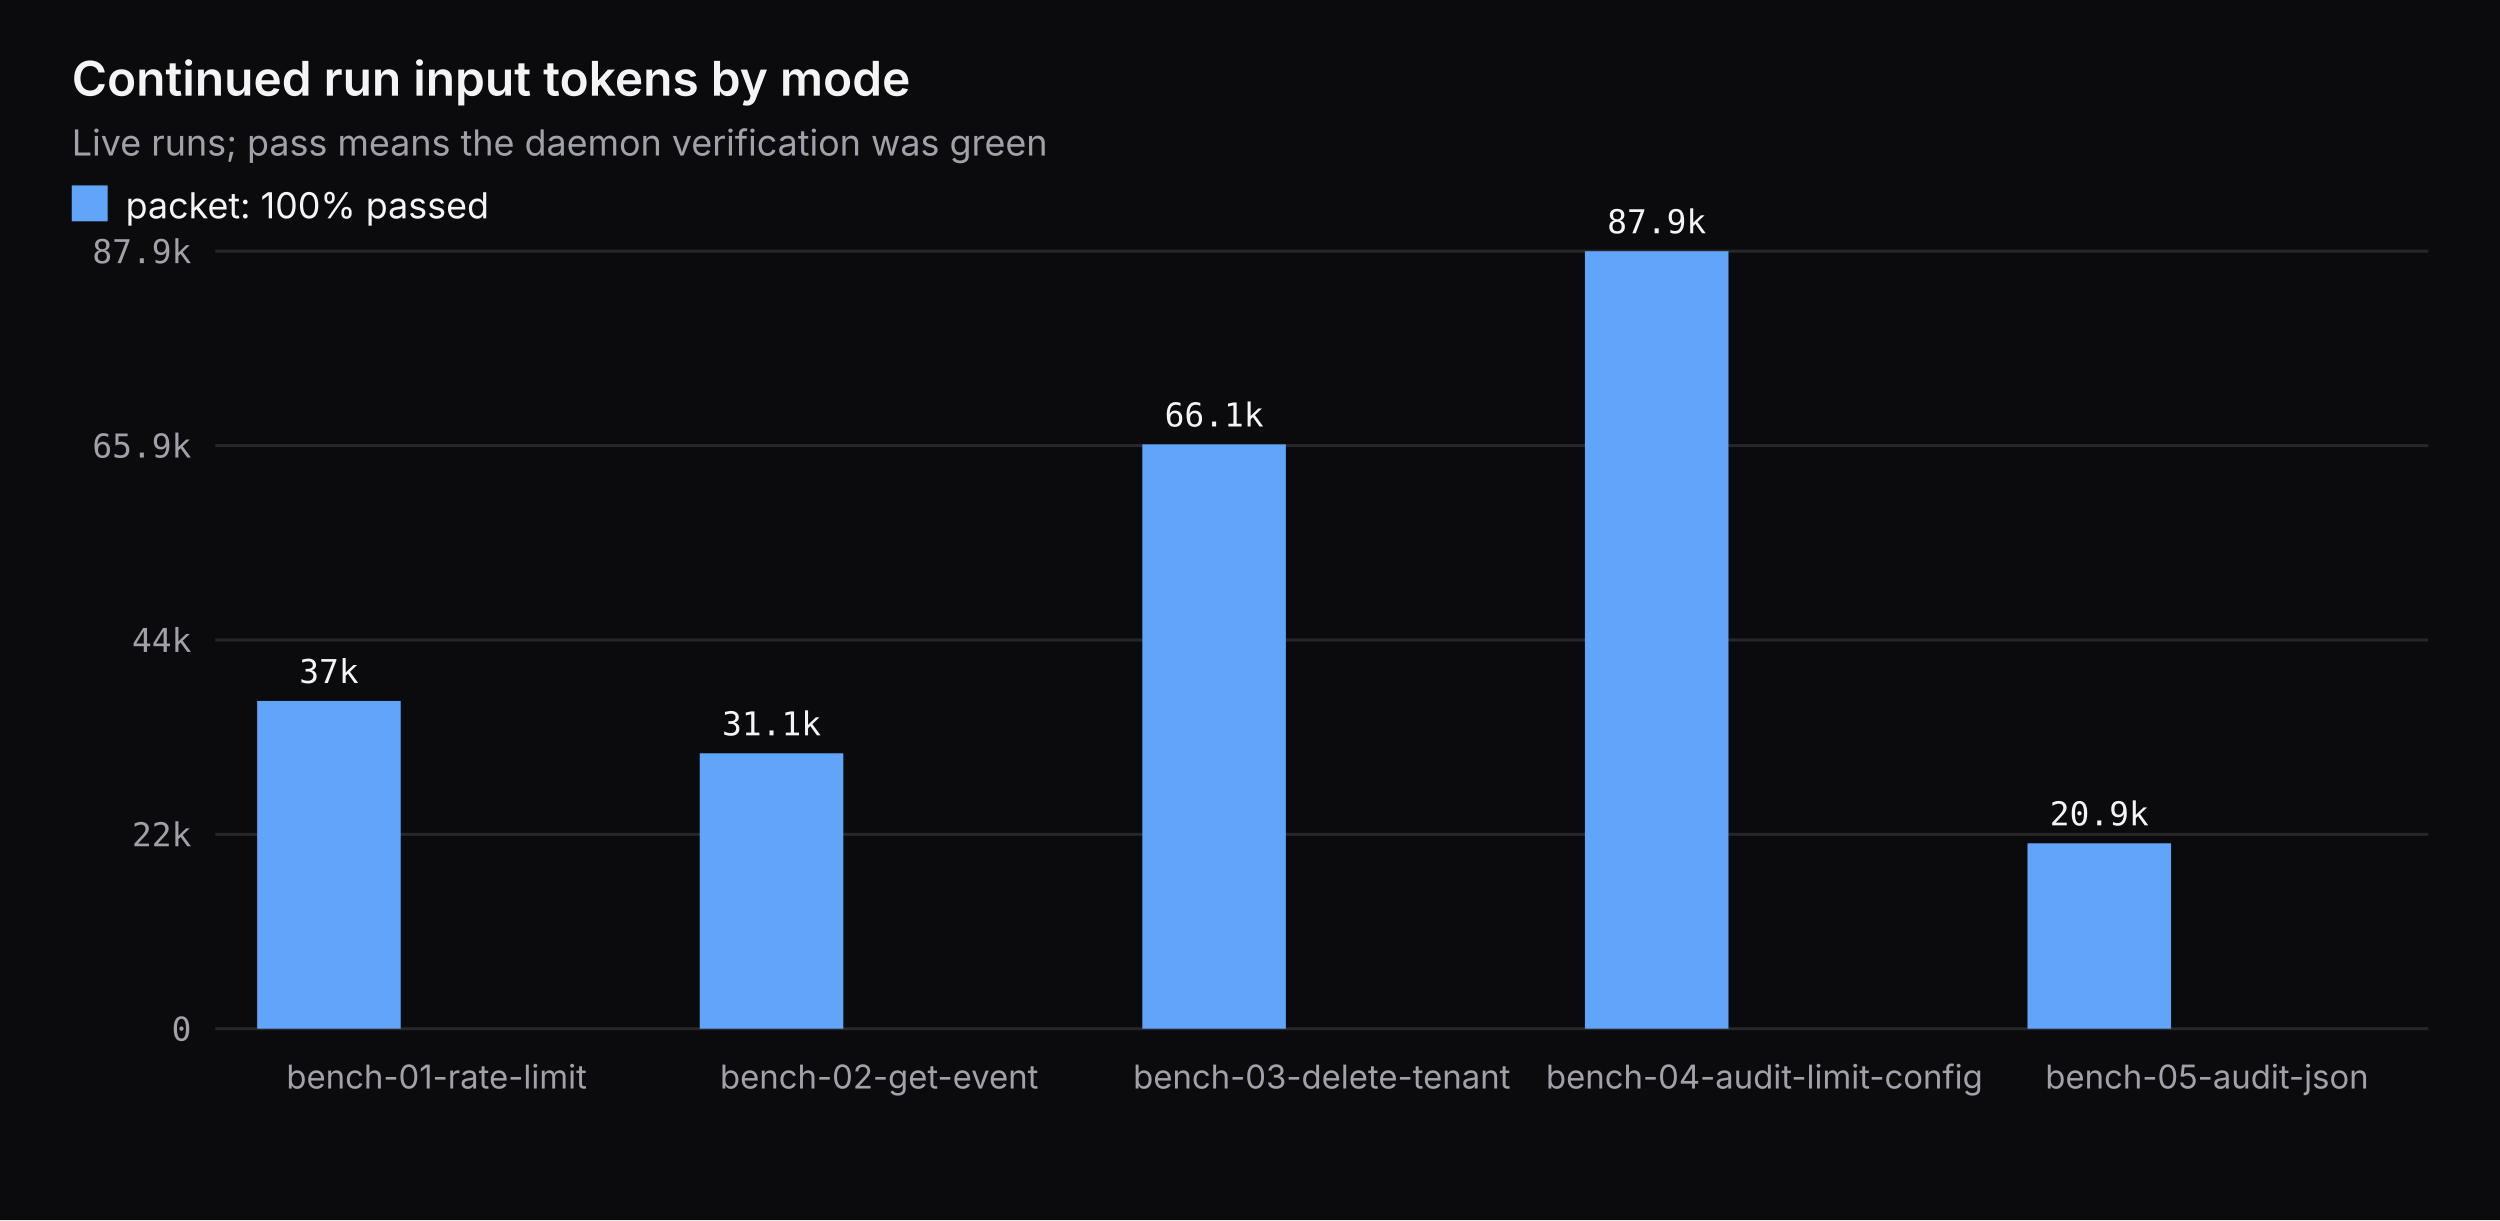
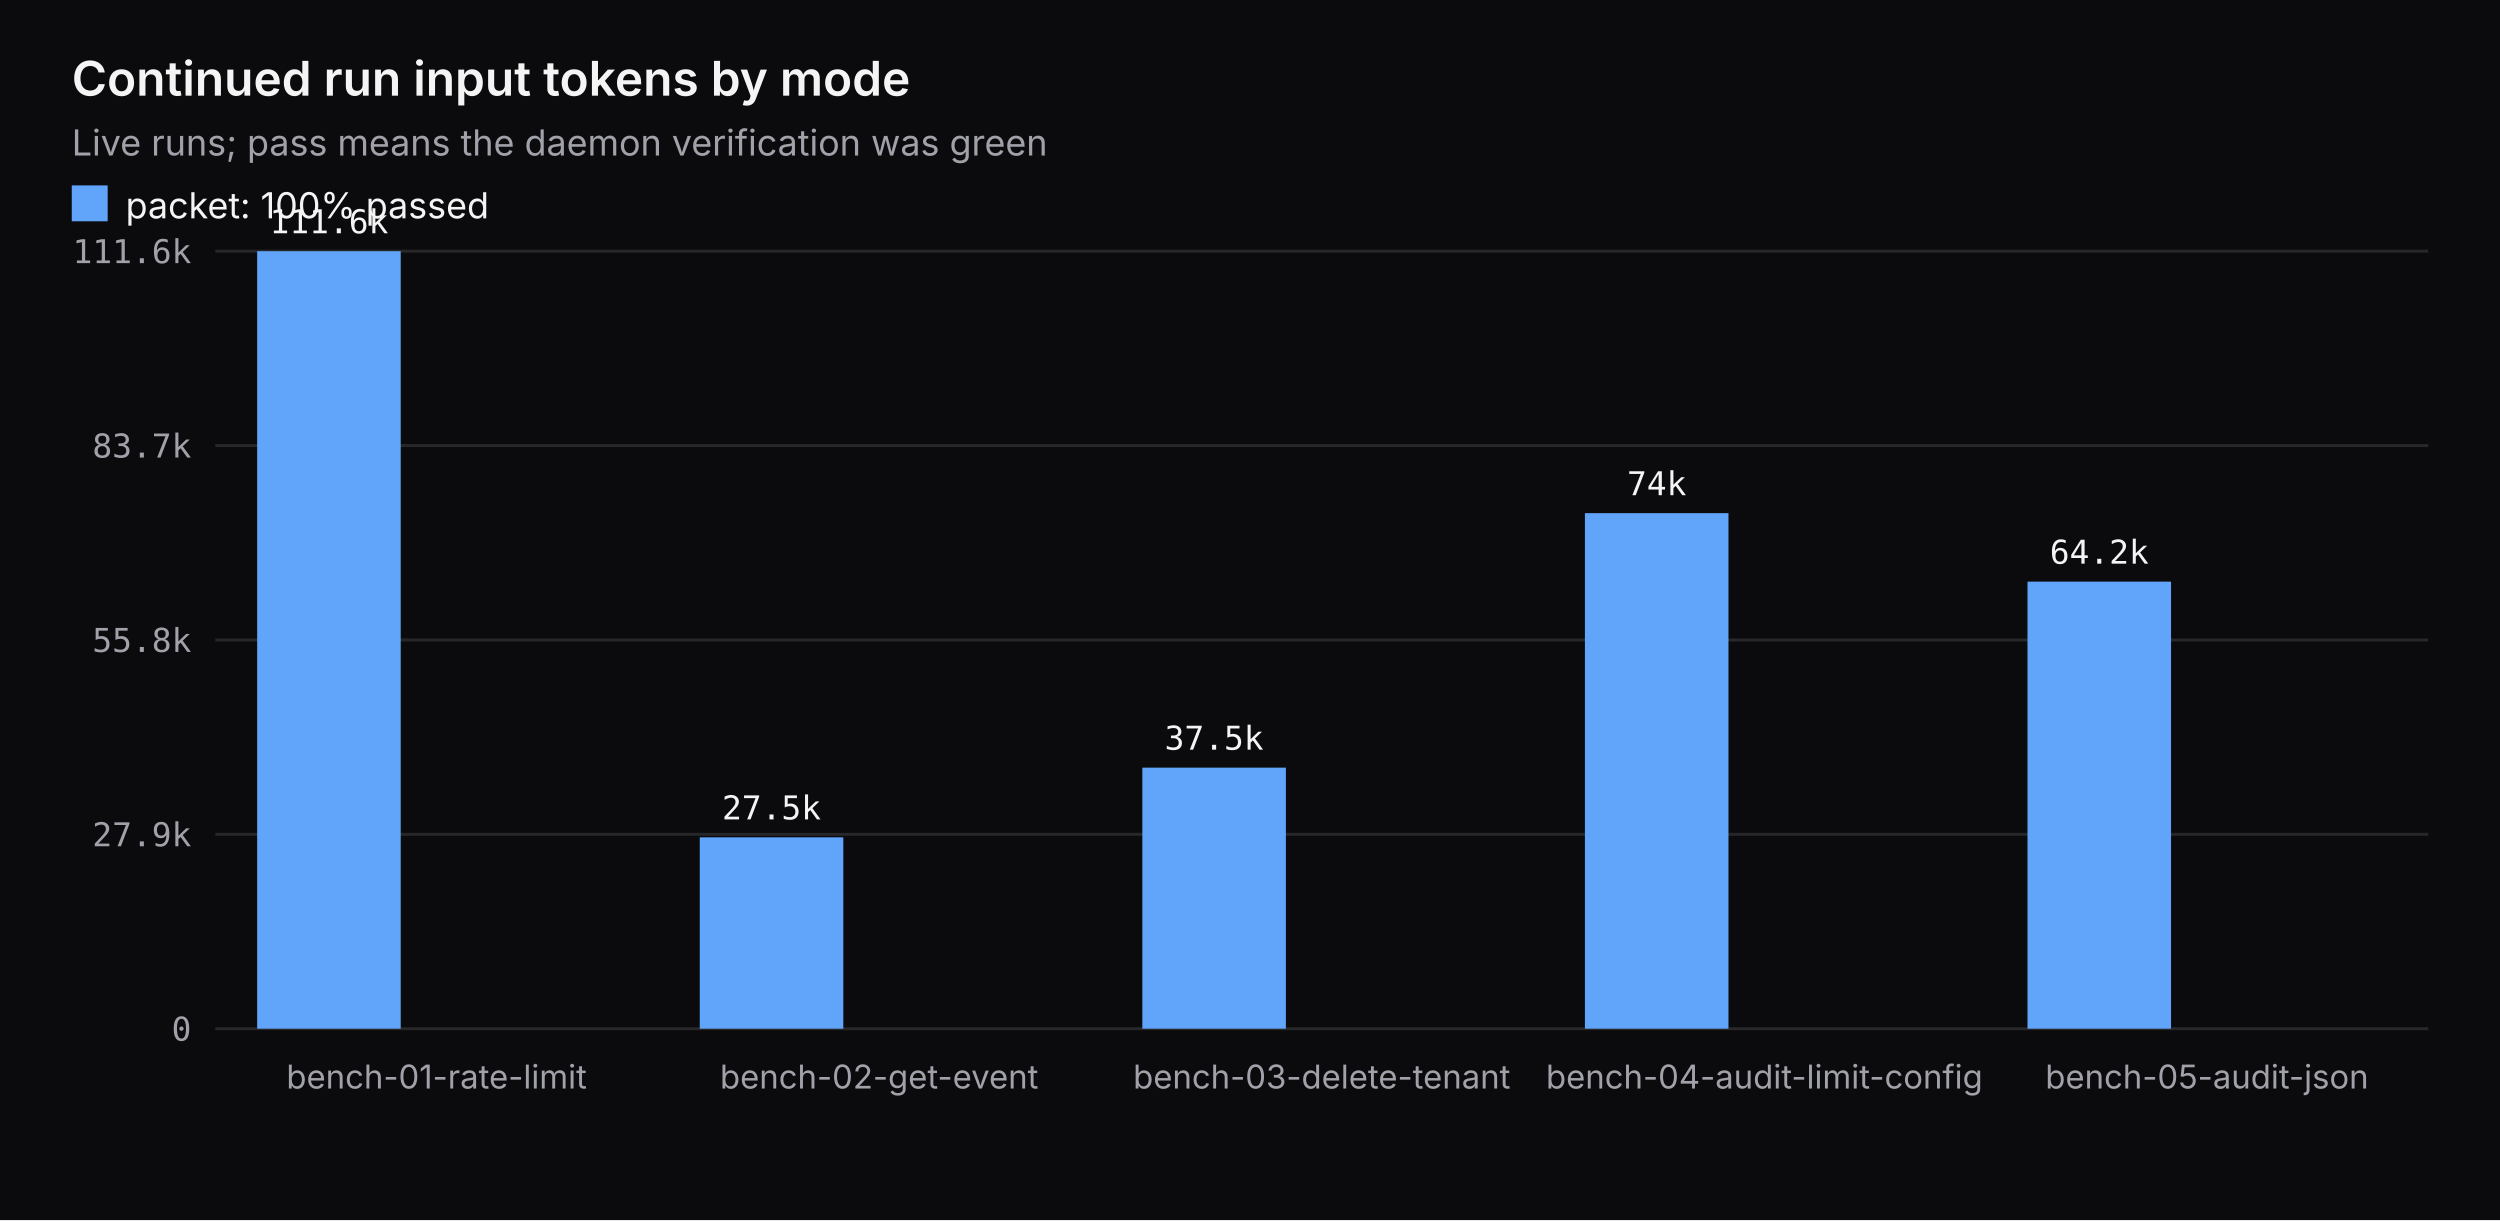
<svg xmlns="http://www.w3.org/2000/svg" width="836" height="408" viewBox="0 0 836 408" role="img" aria-label="Continued run input tokens by task and mode">
  <rect width="836" height="408" fill="#0b0b0d" />
  <text x="24" y="32" font-family="Geist, Inter, system-ui, sans-serif" font-size="16" font-weight="600" fill="#f4f4f5">Continued run input tokens by mode</text>
  <text x="24" y="52" font-family="Geist, Inter, system-ui, sans-serif" font-size="12" fill="#a1a1aa">Live runs; pass means the daemon verification was green</text>
  <rect x="24" y="62" width="12" height="12" fill="#60a5fa" />
  <text x="42" y="73" font-family="Geist, Inter, system-ui, sans-serif" font-size="12" fill="#f4f4f5">packet: 100% passed</text>
  <line x1="72" y1="344" x2="812" y2="344" stroke="#27272a" stroke-width="1" />
  <text x="64" y="348" text-anchor="end" font-family="Geist Mono, ui-monospace, Menlo, monospace" font-size="11" fill="#a1a1aa">0</text>
  <line x1="72" y1="279" x2="812" y2="279" stroke="#27272a" stroke-width="1" />
-   <text x="64" y="283" text-anchor="end" font-family="Geist Mono, ui-monospace, Menlo, monospace" font-size="11" fill="#a1a1aa">22k</text>
+   <text x="64" y="283" text-anchor="end" font-family="Geist Mono, ui-monospace, Menlo, monospace" font-size="11" fill="#a1a1aa">27.9k</text>
  <line x1="72" y1="214" x2="812" y2="214" stroke="#27272a" stroke-width="1" />
-   <text x="64" y="218" text-anchor="end" font-family="Geist Mono, ui-monospace, Menlo, monospace" font-size="11" fill="#a1a1aa">44k</text>
+   <text x="64" y="218" text-anchor="end" font-family="Geist Mono, ui-monospace, Menlo, monospace" font-size="11" fill="#a1a1aa">55.8k</text>
  <line x1="72" y1="149" x2="812" y2="149" stroke="#27272a" stroke-width="1" />
-   <text x="64" y="153" text-anchor="end" font-family="Geist Mono, ui-monospace, Menlo, monospace" font-size="11" fill="#a1a1aa">65.9k</text>
+   <text x="64" y="153" text-anchor="end" font-family="Geist Mono, ui-monospace, Menlo, monospace" font-size="11" fill="#a1a1aa">83.7k</text>
  <line x1="72" y1="84" x2="812" y2="84" stroke="#27272a" stroke-width="1" />
-   <text x="64" y="88" text-anchor="end" font-family="Geist Mono, ui-monospace, Menlo, monospace" font-size="11" fill="#a1a1aa">87.9k</text>
+   <text x="64" y="88" text-anchor="end" font-family="Geist Mono, ui-monospace, Menlo, monospace" font-size="11" fill="#a1a1aa">111.6k</text>
  <g class="group" data-task="bench-01-rate-limit">
-     <rect x="86" y="234.4" width="48" height="109.6" fill="#60a5fa" />
-     <text x="110" y="228.4" text-anchor="middle" font-family="Geist Mono, ui-monospace, Menlo, monospace" font-size="11" fill="#f4f4f5">37k</text>
+     <rect x="86" y="84" width="48" height="260" fill="#60a5fa" />
+     <text x="110" y="78" text-anchor="middle" font-family="Geist Mono, ui-monospace, Menlo, monospace" font-size="11" fill="#f4f4f5">111.6k</text>
    <text x="146" y="364" text-anchor="middle" font-family="Geist, Inter, system-ui, sans-serif" font-size="11" fill="#a1a1aa">bench-01-rate-limit</text>
  </g>
  <g class="group" data-task="bench-02-get-event">
-     <rect x="234" y="251.9" width="48" height="92.1" fill="#60a5fa" />
-     <text x="258" y="245.9" text-anchor="middle" font-family="Geist Mono, ui-monospace, Menlo, monospace" font-size="11" fill="#f4f4f5">31.1k</text>
+     <rect x="234" y="280" width="48" height="64" fill="#60a5fa" />
+     <text x="258" y="274" text-anchor="middle" font-family="Geist Mono, ui-monospace, Menlo, monospace" font-size="11" fill="#f4f4f5">27.5k</text>
    <text x="294" y="364" text-anchor="middle" font-family="Geist, Inter, system-ui, sans-serif" font-size="11" fill="#a1a1aa">bench-02-get-event</text>
  </g>
  <g class="group" data-task="bench-03-delete-tenant">
-     <rect x="382" y="148.6" width="48" height="195.4" fill="#60a5fa" />
-     <text x="406" y="142.6" text-anchor="middle" font-family="Geist Mono, ui-monospace, Menlo, monospace" font-size="11" fill="#f4f4f5">66.1k</text>
+     <rect x="382" y="256.7" width="48" height="87.3" fill="#60a5fa" />
+     <text x="406" y="250.7" text-anchor="middle" font-family="Geist Mono, ui-monospace, Menlo, monospace" font-size="11" fill="#f4f4f5">37.5k</text>
    <text x="442" y="364" text-anchor="middle" font-family="Geist, Inter, system-ui, sans-serif" font-size="11" fill="#a1a1aa">bench-03-delete-tenant</text>
  </g>
  <g class="group" data-task="bench-04-audit-limit-config">
-     <rect x="530" y="84" width="48" height="260" fill="#60a5fa" />
-     <text x="554" y="78" text-anchor="middle" font-family="Geist Mono, ui-monospace, Menlo, monospace" font-size="11" fill="#f4f4f5">87.9k</text>
+     <rect x="530" y="171.6" width="48" height="172.4" fill="#60a5fa" />
+     <text x="554" y="165.6" text-anchor="middle" font-family="Geist Mono, ui-monospace, Menlo, monospace" font-size="11" fill="#f4f4f5">74k</text>
    <text x="590" y="364" text-anchor="middle" font-family="Geist, Inter, system-ui, sans-serif" font-size="11" fill="#a1a1aa">bench-04-audit-limit-config</text>
  </g>
  <g class="group" data-task="bench-05-audit-json">
-     <rect x="678" y="282" width="48" height="62" fill="#60a5fa" />
-     <text x="702" y="276" text-anchor="middle" font-family="Geist Mono, ui-monospace, Menlo, monospace" font-size="11" fill="#f4f4f5">20.9k</text>
+     <rect x="678" y="194.5" width="48" height="149.5" fill="#60a5fa" />
+     <text x="702" y="188.5" text-anchor="middle" font-family="Geist Mono, ui-monospace, Menlo, monospace" font-size="11" fill="#f4f4f5">64.2k</text>
    <text x="738" y="364" text-anchor="middle" font-family="Geist, Inter, system-ui, sans-serif" font-size="11" fill="#a1a1aa">bench-05-audit-json</text>
  </g>
</svg>
